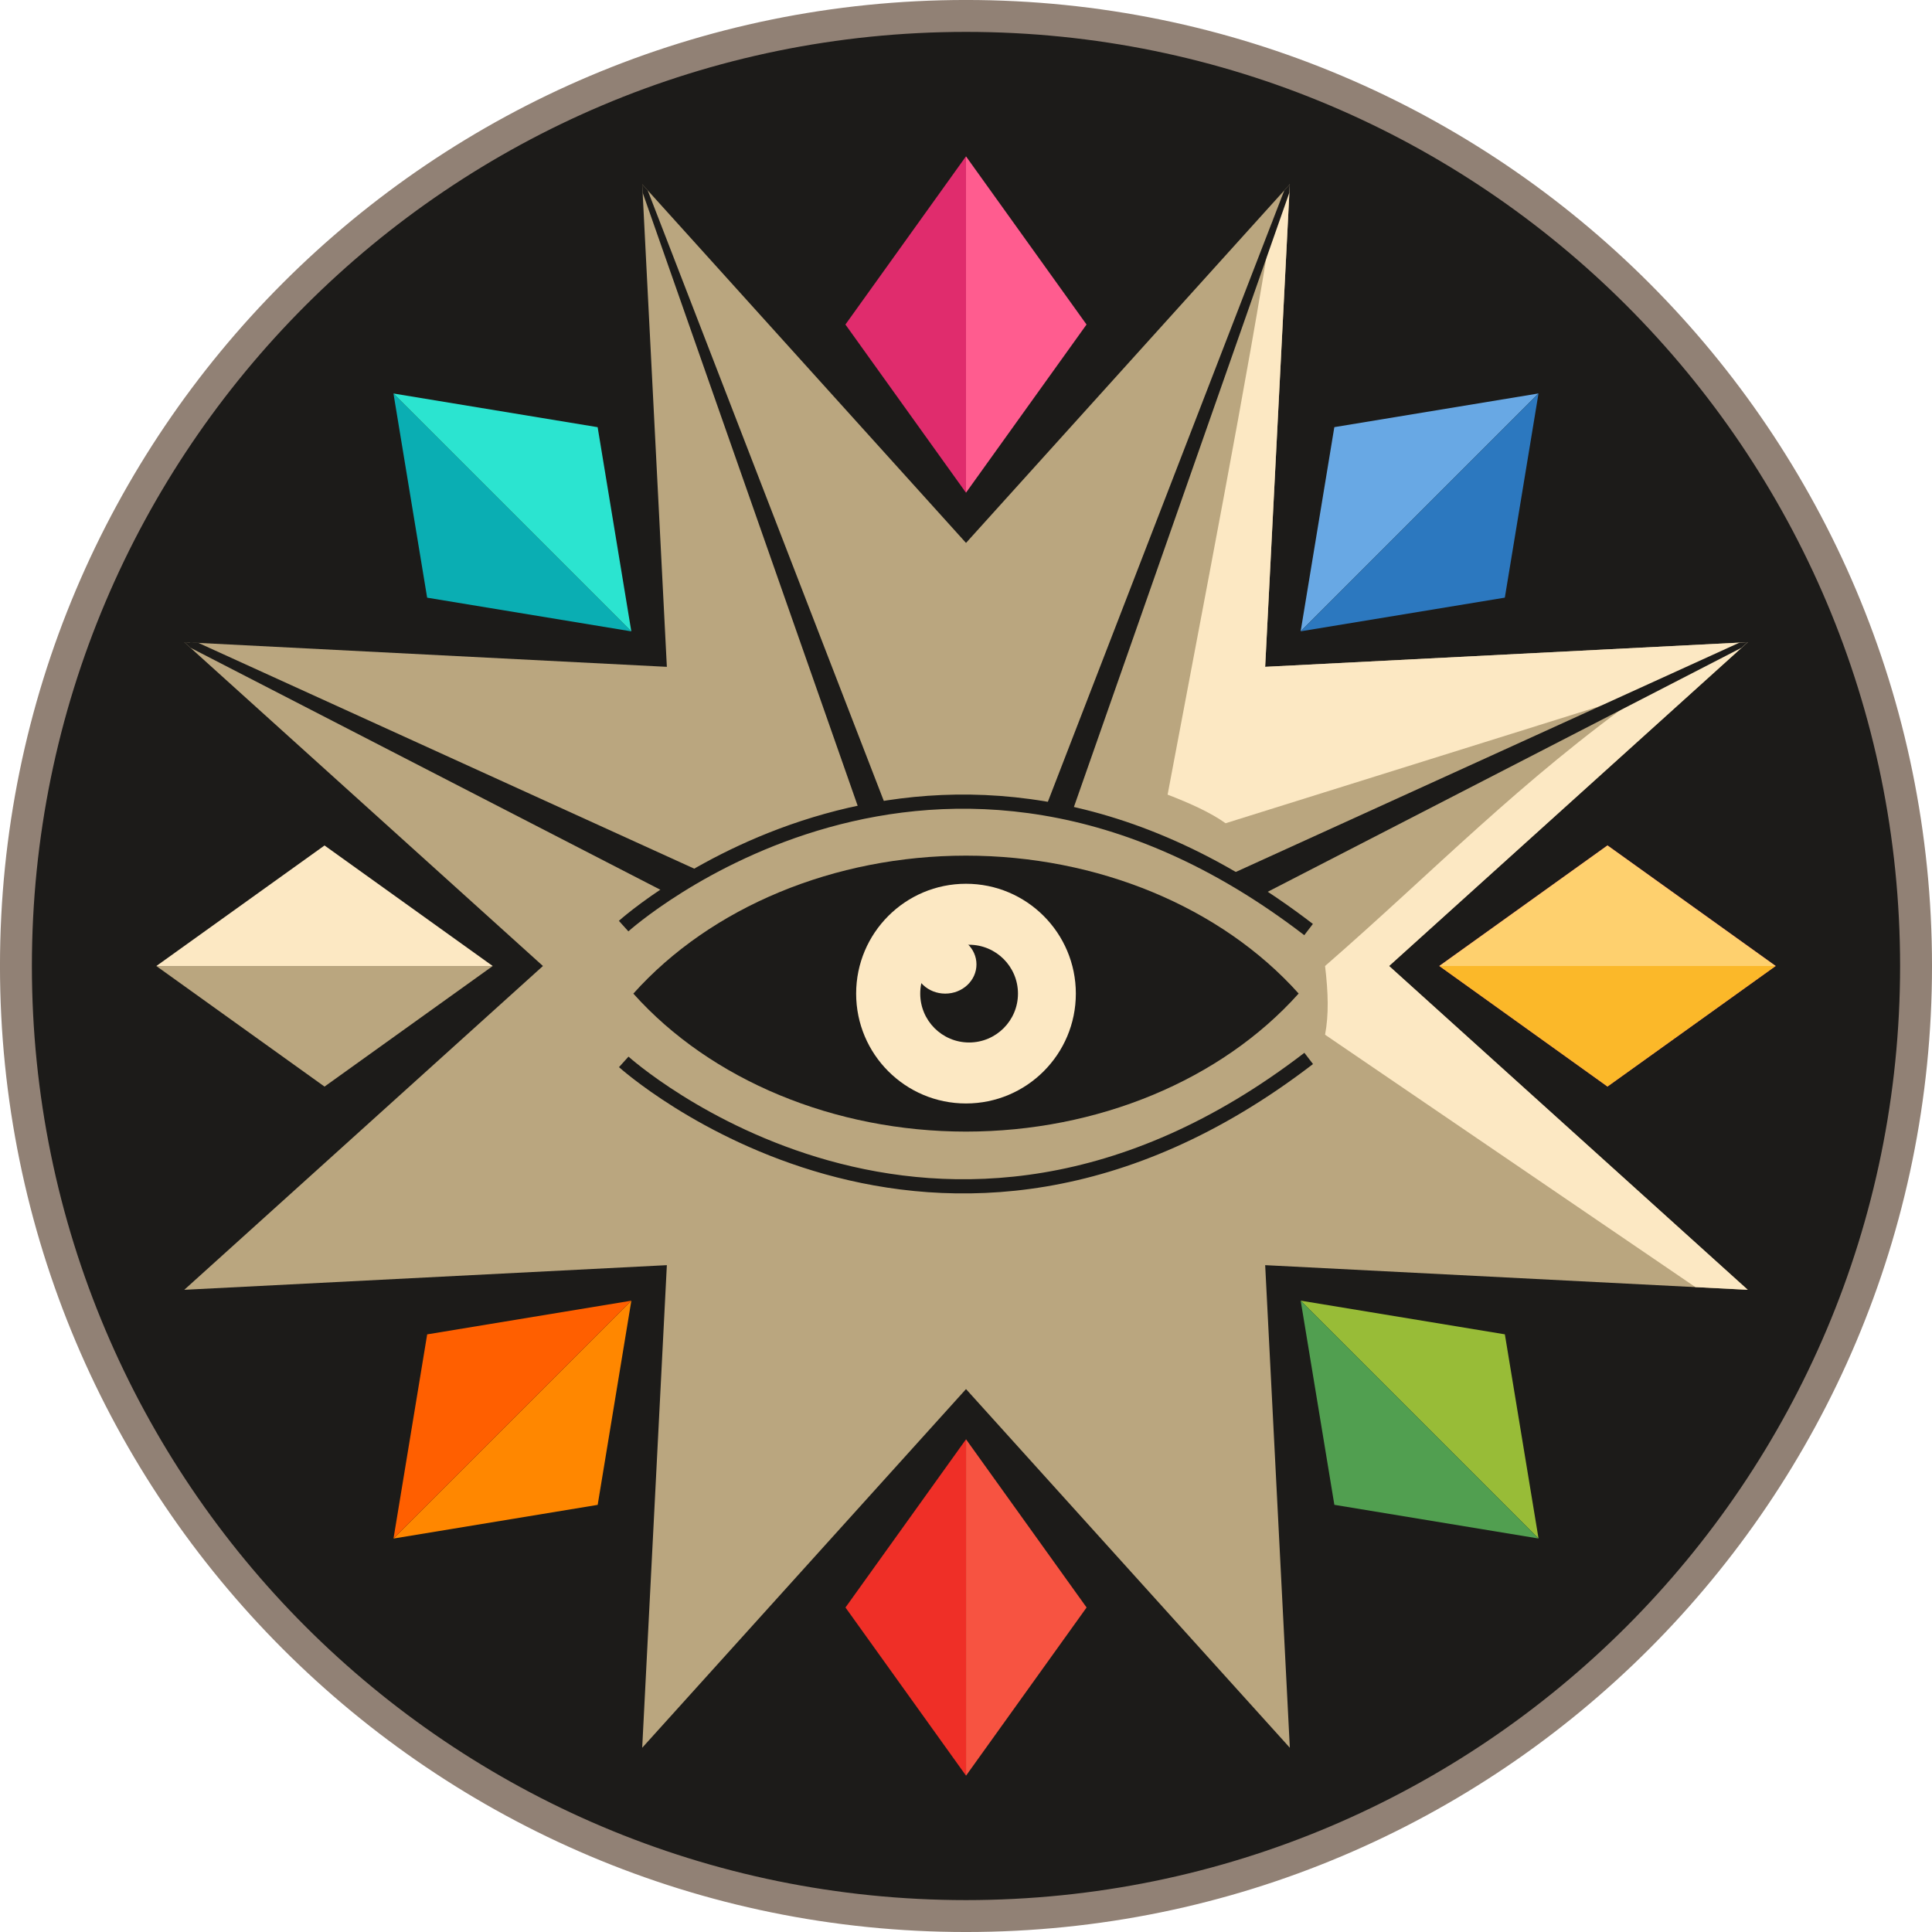
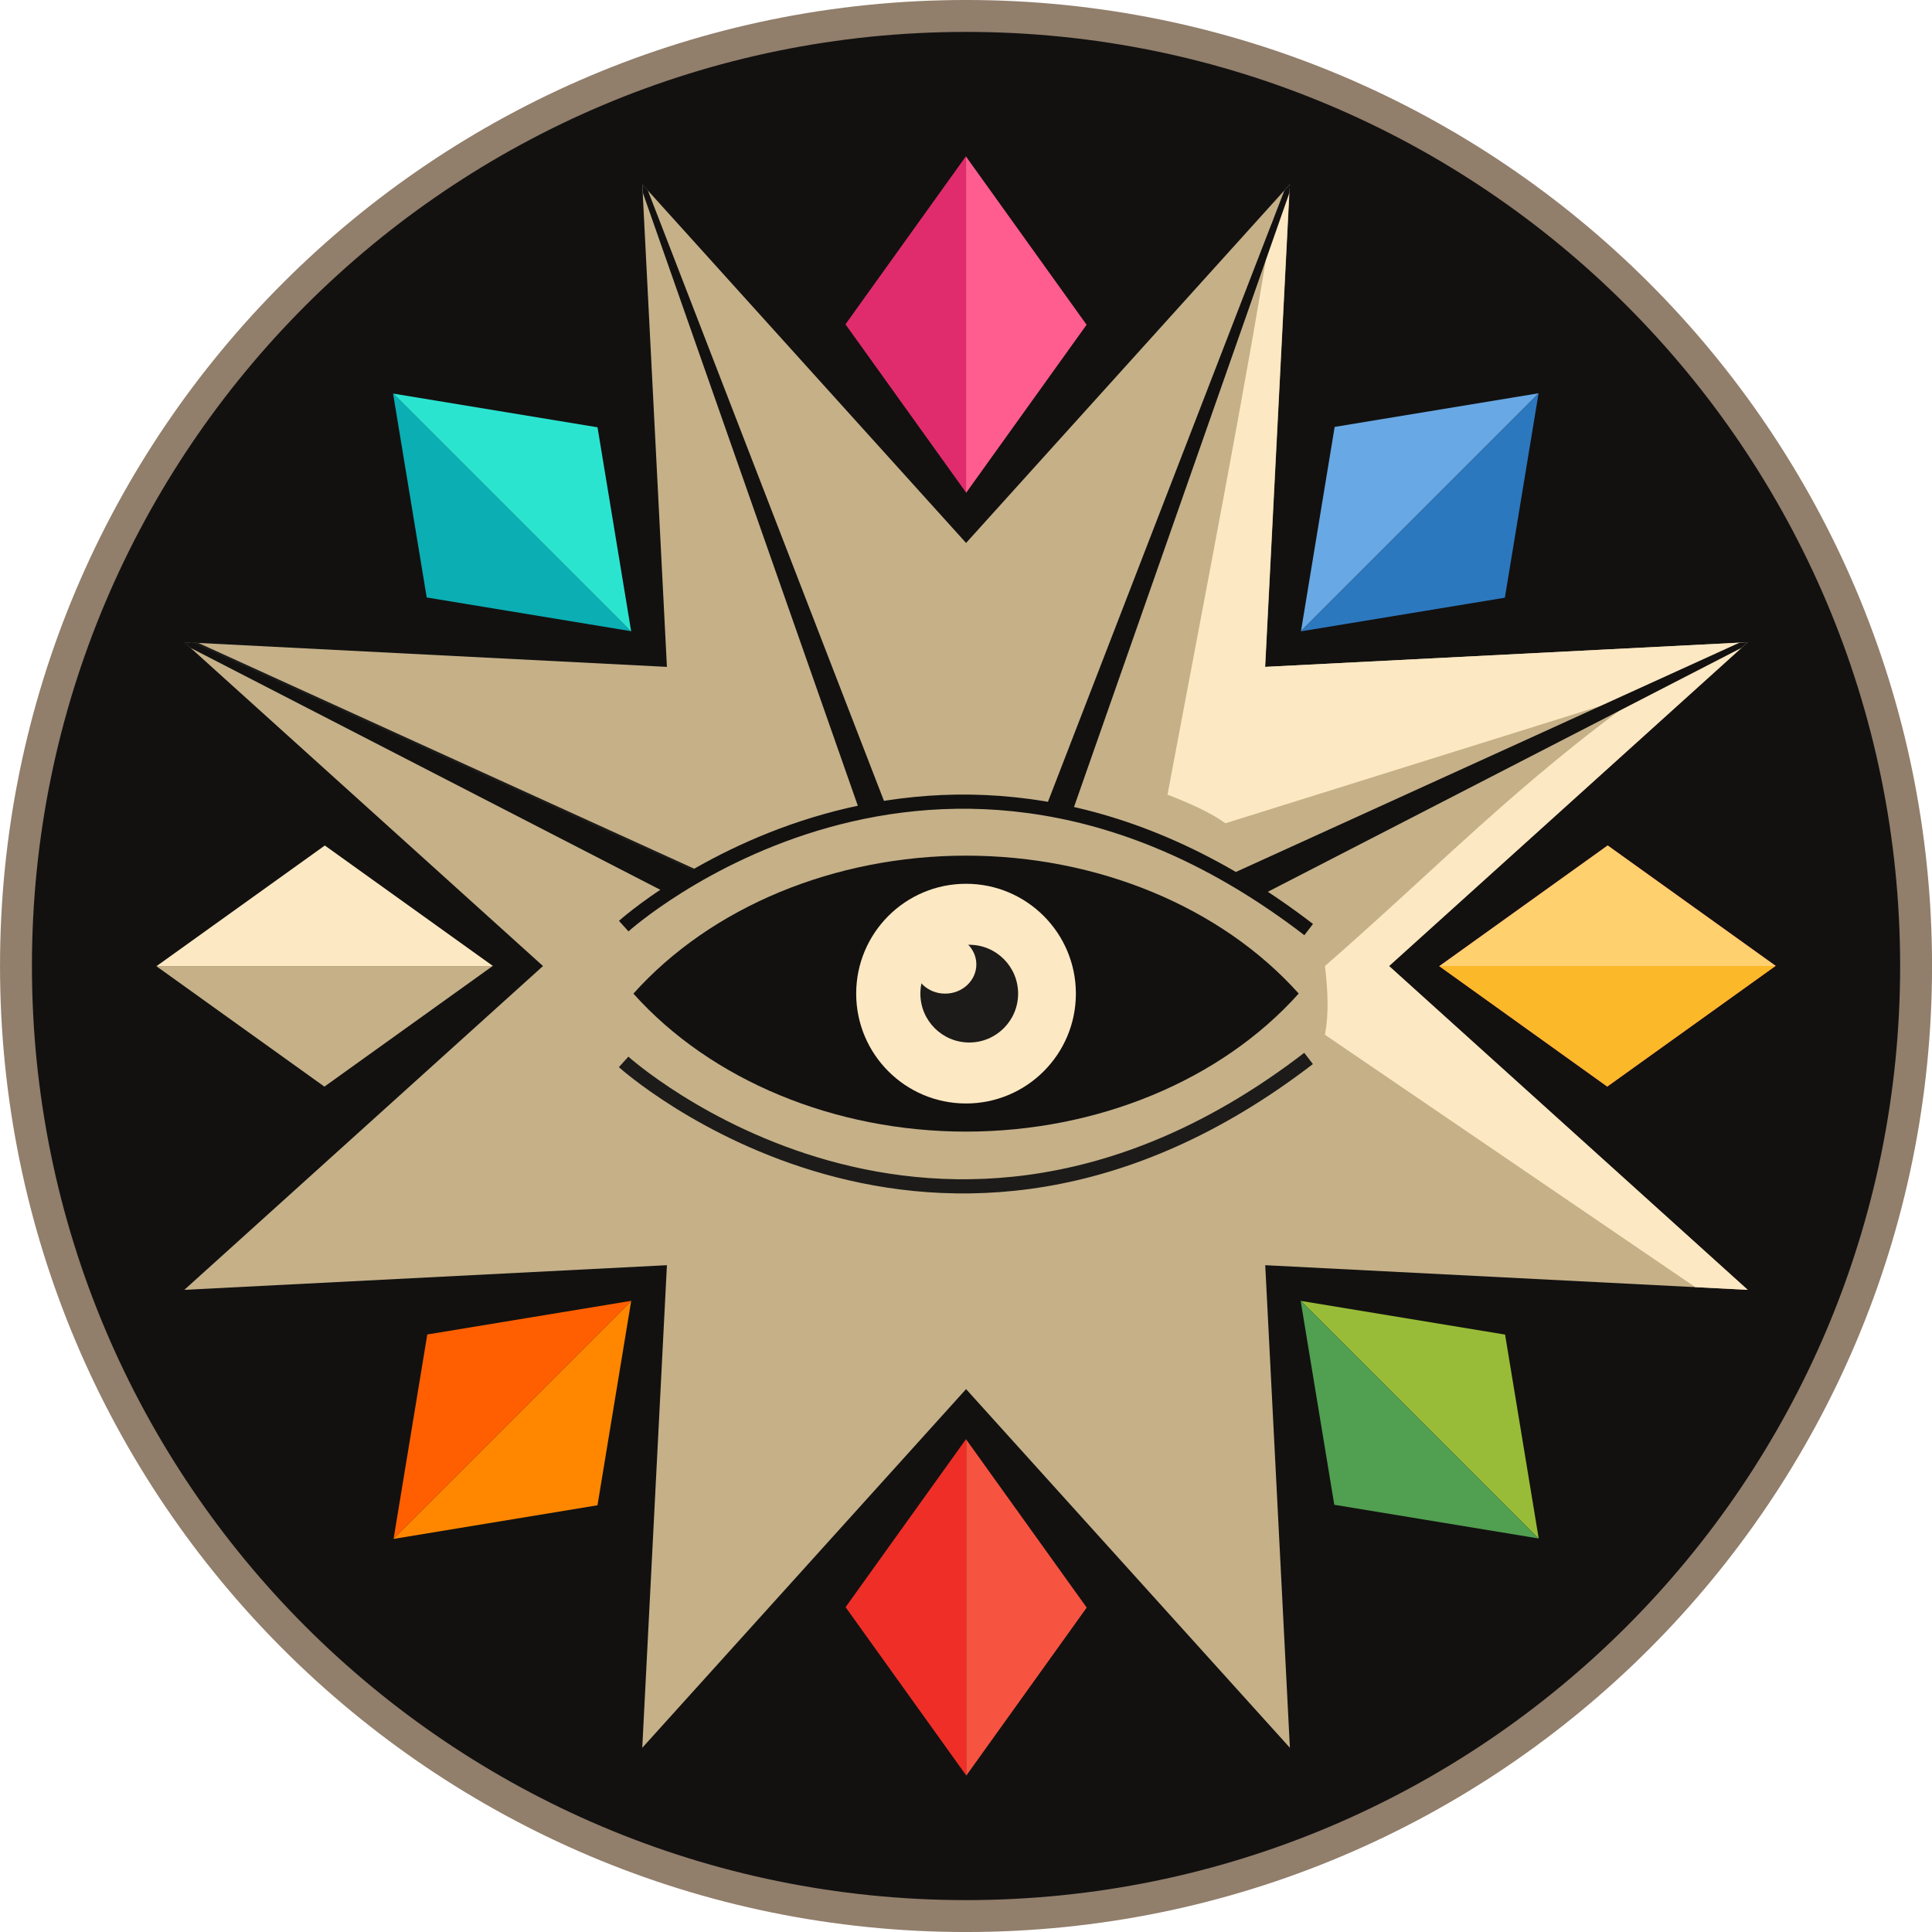
- <svg xmlns="http://www.w3.org/2000/svg" height="272.543" viewBox="0 0 72.11 72.11" width="272.543">
-   <g transform="translate(-95.60423 -57.97716)">
-     <circle cx="131.659" cy="94.032" fill="#1c1b19" r="35.46" stroke="#918175" stroke-linejoin="round" stroke-miterlimit="0" stroke-width="1.191" />
-     <path d="m94.704 91.458-6.043-16.993-16.289 7.743 7.743-16.289-16.993-6.043 16.993-6.043-7.743-16.289 16.289 7.743 6.043-16.993 6.043 16.993 16.289-7.743-7.743 16.289 16.993 6.043-16.993 6.043 7.743 16.289-16.289-7.743z" fill="#baa67f" stroke-linejoin="round" stroke-width=".529" transform="matrix(.3826834 .9238795 -.9238795 .3826834 150.7364 -16.37659)" />
-     <path d="m131.658 89.913a15.393 12.582 0 0 0 -12.415 5.15 15.393 12.582 0 0 0 12.415 5.15 15.393 12.582 0 0 0 12.417-5.153 15.393 12.582 0 0 0 -12.417-5.147z" fill="#1c1b19" />
-     <circle cx="131.659" cy="95.063" fill="#fce8c3" r="4.1" />
-     <circle cx="131.775" cy="95.063" fill="#1c1b19" r="1.824" />
-     <ellipse cx="130.885" cy="93.972" fill="#fce8c3" rx="1.165" ry="1.091" />
-     <path d="m118.885 97.611s11.678 10.538 25.565-.129" fill="none" stroke="#1c1b19" stroke-width=".529" />
-     <path d="m143.745 64.855-.665 1.417c-.853 5.515-2.626 14.595-3.896 21.364.856.332 1.588.66 2.164 1.068l15.664-4.901c-4.716 3.351-7.833 6.642-11.951 10.229.119 1.002.143 1.805 0 2.565l13.822 9.42 1.954.1-13.387-12.085 13.387-12.086-18.012.92z" fill="#fce8c3" />
-     <path d="m102.985 81.962-.306-.016.231.208 17.803 9.169 1.196-.745z" fill="#1c1b19" />
-     <g transform="translate(-.196268)">
-       <path d="m119.077 92.543s11.678-10.538 25.565.129" fill="none" stroke="#1c1b19" stroke-width=".529" />
-       <g fill="#1c1b19">
-         <path d="m143.736 65.083.205-.228-.016.31-8.129 23.18-.978-.202z" />
-         <path d="m160.727 81.962.306-.016-.231.208-17.803 9.169-1.196-.745z" />
-         <path d="m119.975 65.083-.205-.228.016.31 8.129 23.18.978-.202z" />
-         <path d="m102.985 81.962-.306-.016.231.208 17.803 9.169 1.196-.745z" />
+ <svg xmlns="http://www.w3.org/2000/svg" width="300" height="300" version="1.1" viewBox="0 0 300 300">
+   <g transform="matrix(4.1603 0 0 4.1603 -397.74 -241.2)">
+     <circle cx="131.66" cy="94.032" r="35.46" fill="#121110" stroke="#917e6b" stroke-linejoin="round" stroke-miterlimit="0" stroke-width="1.191" />
+     <path transform="rotate(67.5 87.623 104.61)" d="m94.704 91.458-6.043-16.993-16.289 7.743 7.743-16.289-16.993-6.043 16.993-6.043-7.743-16.289 16.289 7.743 6.043-16.993 6.043 16.993 16.289-7.743-7.743 16.289 16.993 6.043-16.993 6.043 7.743 16.289-16.289-7.743z" fill="#c5b088" stroke-linejoin="round" stroke-width=".529" />
+     <path d="m131.66 89.913a15.393 12.582 0 0 0-12.415 5.15 15.393 12.582 0 0 0 12.415 5.15 15.393 12.582 0 0 0 12.417-5.153 15.393 12.582 0 0 0-12.417-5.147z" fill="#121110" />
+     <circle cx="131.66" cy="95.063" r="4.1" fill="#fce8c3" />
+     <circle cx="131.78" cy="95.063" r="1.824" fill="#1c1b19" />
+     <ellipse cx="130.88" cy="93.972" rx="1.165" ry="1.091" fill="#fce8c3" />
+     <path d="m118.88 97.611s11.678 10.538 25.565-0.129" fill="none" stroke="#1c1b19" stroke-width=".529" />
+     <path d="m143.74 64.855-0.665 1.417c-0.853 5.516-2.626 14.595-3.896 21.364 0.856 0.332 1.588 0.66 2.164 1.068l15.664-4.901c-4.716 3.351-7.832 6.642-11.951 10.229 0.119 1.002 0.143 1.805 0 2.566l13.822 9.42 1.954 0.1-13.387-12.085 13.387-12.086-18.012 0.92z" fill="#fce8c3" />
+     <path d="m102.98 81.962-0.306-0.016 0.231 0.208 17.804 9.169 1.196-0.745z" fill="#1c1b19" />
+     <g transform="translate(-.19627)">
+       <path d="m119.08 92.543s11.678-10.538 25.565 0.129" fill="none" stroke="#121110" stroke-width=".529" />
+       <g fill="#121110">
+         <path d="m143.74 65.083 0.205-0.228-0.016 0.31-8.13 23.18-0.978-0.202z" />
+         <path d="m160.73 81.962 0.306-0.016-0.231 0.208-17.804 9.169-1.196-0.745z" />
+         <path d="m119.98 65.083-0.205-0.228 0.016 0.31 8.13 23.18 0.978-0.202z" />
+         <path d="m102.98 81.962-0.306-0.016 0.231 0.208 17.804 9.169 1.196-0.745z" />
      </g>
    </g>
-     <path d="m155.602 94.032c0 6.612-2.68 12.597-7.013 16.93-4.333 4.333-10.319 7.013-16.93 7.013s-12.597-2.68-16.93-7.013c-4.333-4.333-7.013-10.319-7.013-16.93 0-6.612 2.68-12.597 7.013-16.93 4.333-4.333 10.319-7.013 16.93-7.013s12.597 2.68 16.93 7.013 7.013 10.319 7.013 16.93z" fill="none" stroke-miterlimit="0" stroke-width="1" />
+     <path d="m155.6 94.032c0 6.612-2.68 12.597-7.013 16.93-4.333 4.333-10.319 7.013-16.93 7.013s-12.597-2.68-16.93-7.013c-4.333-4.333-7.013-10.319-7.013-16.93 0-6.612 2.68-12.597 7.013-16.93 4.333-4.333 10.319-7.013 16.93-7.013s12.597 2.68 16.93 7.013 7.013 10.319 7.013 16.93z" fill="none" stroke-miterlimit="0" stroke-width="1" />
    <g stroke-linejoin="round" stroke-width=".038">
-       <g transform="matrix(0 2.022381 -2.022381 0 390.2993 -22.2435)">
-         <path d="m57.494 119.154-2.225-3.104 2.225-3.104" fill="#e02c6d" />
-         <path d="m57.494 112.946 2.225 3.104-2.225 3.104" fill="#ff5c8f" />
+       <g transform="matrix(0 2.0224 -2.0224 0 390.3 -22.244)">
+         <path d="m57.494 119.15-2.225-3.104 2.225-3.104" fill="#e02c6d" />
+         <path d="m57.494 112.95 2.225 3.104-2.225 3.104" fill="#ff5c8f" />
      </g>
-       <g transform="matrix(1.43004 1.430039 -1.430039 1.43004 232.3259 -171.0732)">
-         <path d="m57.494 119.154-2.225-3.104 2.225-3.104" fill="#68a8e4" />
-         <path d="m57.494 112.946 2.225 3.104-2.225 3.104" fill="#2c78bf" />
+       <g transform="matrix(1.43 1.43 -1.43 1.43 232.33 -171.07)">
+         <path d="m57.494 119.15-2.225-3.104 2.225-3.104" fill="#68a8e4" />
+         <path d="m57.494 112.95 2.225 3.104-2.225 3.104" fill="#2c78bf" />
      </g>
-       <g transform="matrix(2.022381 0 0 2.022381 15.38356 -164.6076)">
-         <path d="m57.494 119.154-2.225-3.104 2.225-3.104" fill="#e02c6d" />
-         <path d="m57.494 112.946 2.225 3.104-2.225 3.104" fill="#ff5c8f" />
+       <g transform="matrix(2.0224 0 0 2.0224 15.384 -164.61)">
+         <path d="m57.494 119.15-2.225-3.104 2.225-3.104" fill="#e02c6d" />
+         <path d="m57.494 112.95 2.225 3.104-2.225 3.104" fill="#ff5c8f" />
      </g>
-       <g transform="matrix(1.43004 -1.43004 1.43004 1.43004 -133.4461 -6.634324)">
-         <path d="m57.494 119.154-2.225-3.104 2.225-3.104" fill="#0aaeb3" />
-         <path d="m57.494 112.946 2.225 3.104-2.225 3.104" fill="#2be4d0" />
+       <g transform="matrix(1.43 -1.43 1.43 1.43 -133.45 -6.6343)">
+         <path d="m57.494 119.15-2.225-3.104 2.225-3.104" fill="#0aaeb3" />
+         <path d="m57.494 112.95 2.225 3.104-2.225 3.104" fill="#2be4d0" />
      </g>
-       <g transform="matrix(0 -2.022381 2.022381 0 -126.9805 210.3081)">
-         <path d="m57.494 119.154-2.225-3.104 2.225-3.104" fill="#baa67f" />
-         <path d="m57.494 112.946 2.225 3.104-2.225 3.104" fill="#fce8c3" />
+       <g transform="matrix(0 -2.0224 2.0224 0 -126.98 210.31)">
+         <path d="m57.494 119.15-2.225-3.104 2.225-3.104" fill="#c5b088" />
+         <path d="m57.494 112.95 2.225 3.104-2.225 3.104" fill="#fce8c3" />
      </g>
-       <g transform="matrix(-1.430039 -1.430041 1.430041 -1.430039 30.99258 359.1377)">
-         <path d="m57.494 119.154-2.225-3.104 2.225-3.104" fill="#ff8700" />
-         <path d="m57.494 112.946 2.225 3.104-2.225 3.104" fill="#ff5f00" />
+       <g transform="matrix(-1.43 -1.43 1.43 -1.43 30.993 359.14)">
+         <path d="m57.494 119.15-2.225-3.104 2.225-3.104" fill="#ff8700" />
+         <path d="m57.494 112.95 2.225 3.104-2.225 3.104" fill="#ff5f00" />
      </g>
-       <g transform="matrix(-2.022381 0 0 -2.022381 247.9351 352.6722)">
-         <path d="m57.494 119.154-2.225-3.104 2.225-3.104" fill="#f75341" />
-         <path d="m57.494 112.946 2.225 3.104-2.225 3.104" fill="#ef2f27" />
+       <g transform="matrix(-2.0224 0 0 -2.0224 247.94 352.67)">
+         <path d="m57.494 119.15-2.225-3.104 2.225-3.104" fill="#f75341" />
+         <path d="m57.494 112.95 2.225 3.104-2.225 3.104" fill="#ef2f27" />
      </g>
-       <g transform="matrix(-1.430041 1.430039 -1.430039 -1.430041 396.7647 194.6991)">
-         <path d="m57.494 119.154-2.225-3.104 2.225-3.104" fill="#98bc37" />
-         <path d="m57.494 112.946 2.225 3.104-2.225 3.104" fill="#519f50" />
+       <g transform="matrix(-1.43 1.43 -1.43 -1.43 396.76 194.7)">
+         <path d="m57.494 119.15-2.225-3.104 2.225-3.104" fill="#98bc37" />
+         <path d="m57.494 112.95 2.225 3.104-2.225 3.104" fill="#519f50" />
      </g>
-       <g transform="matrix(0 2.022381 -2.022381 0 390.2993 -22.2435)">
-         <path d="m57.494 119.154-2.225-3.104 2.225-3.104" fill="#fed06e" />
-         <path d="m57.494 112.946 2.225 3.104-2.225 3.104" fill="#fbb829" />
+       <g transform="matrix(0 2.0224 -2.0224 0 390.3 -22.244)">
+         <path d="m57.494 119.15-2.225-3.104 2.225-3.104" fill="#fed06e" />
+         <path d="m57.494 112.95 2.225 3.104-2.225 3.104" fill="#fbb829" />
      </g>
    </g>
  </g>
</svg>
